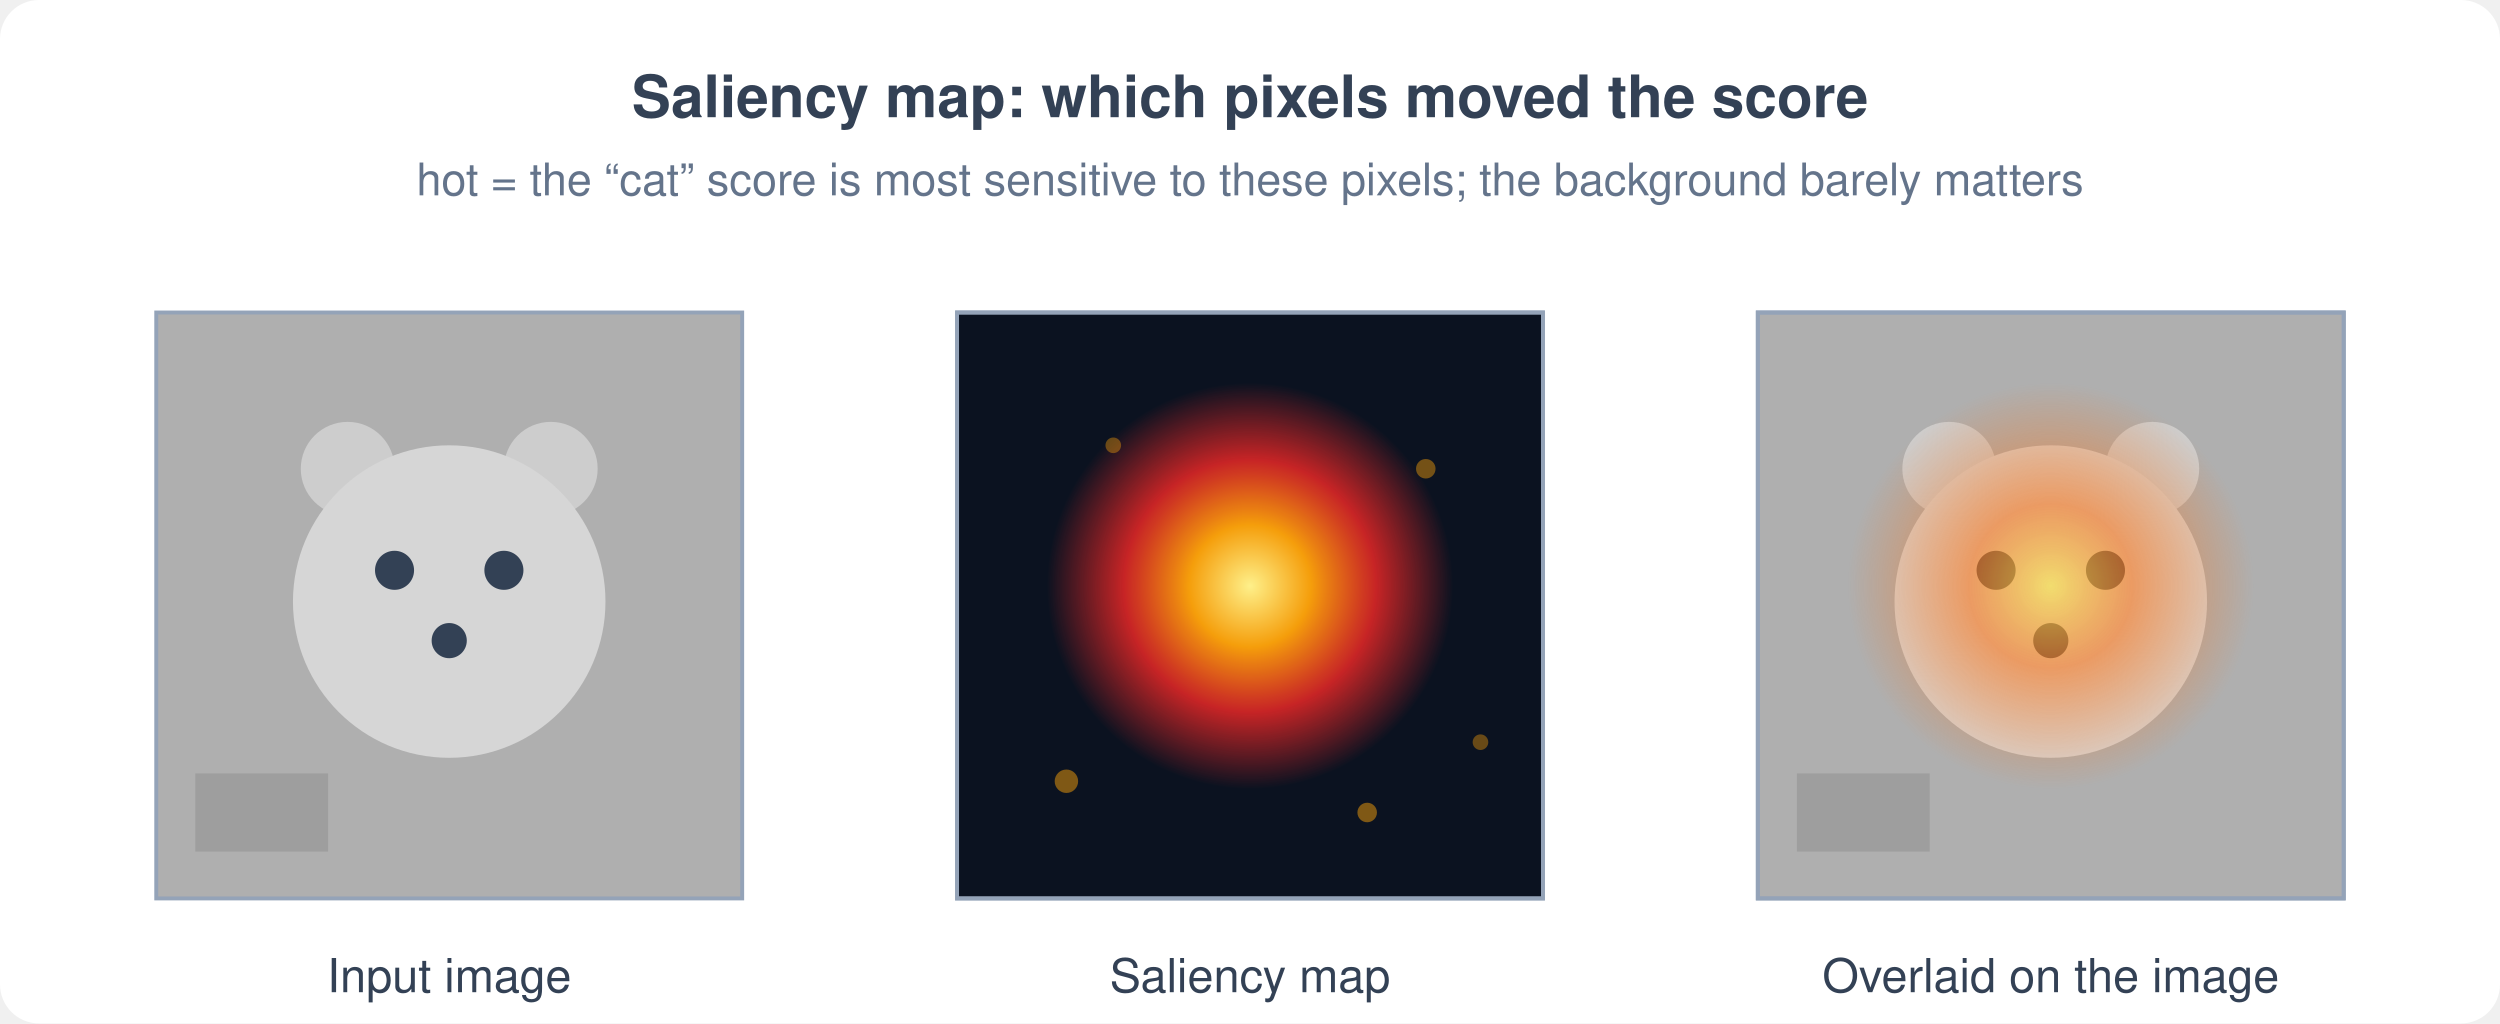
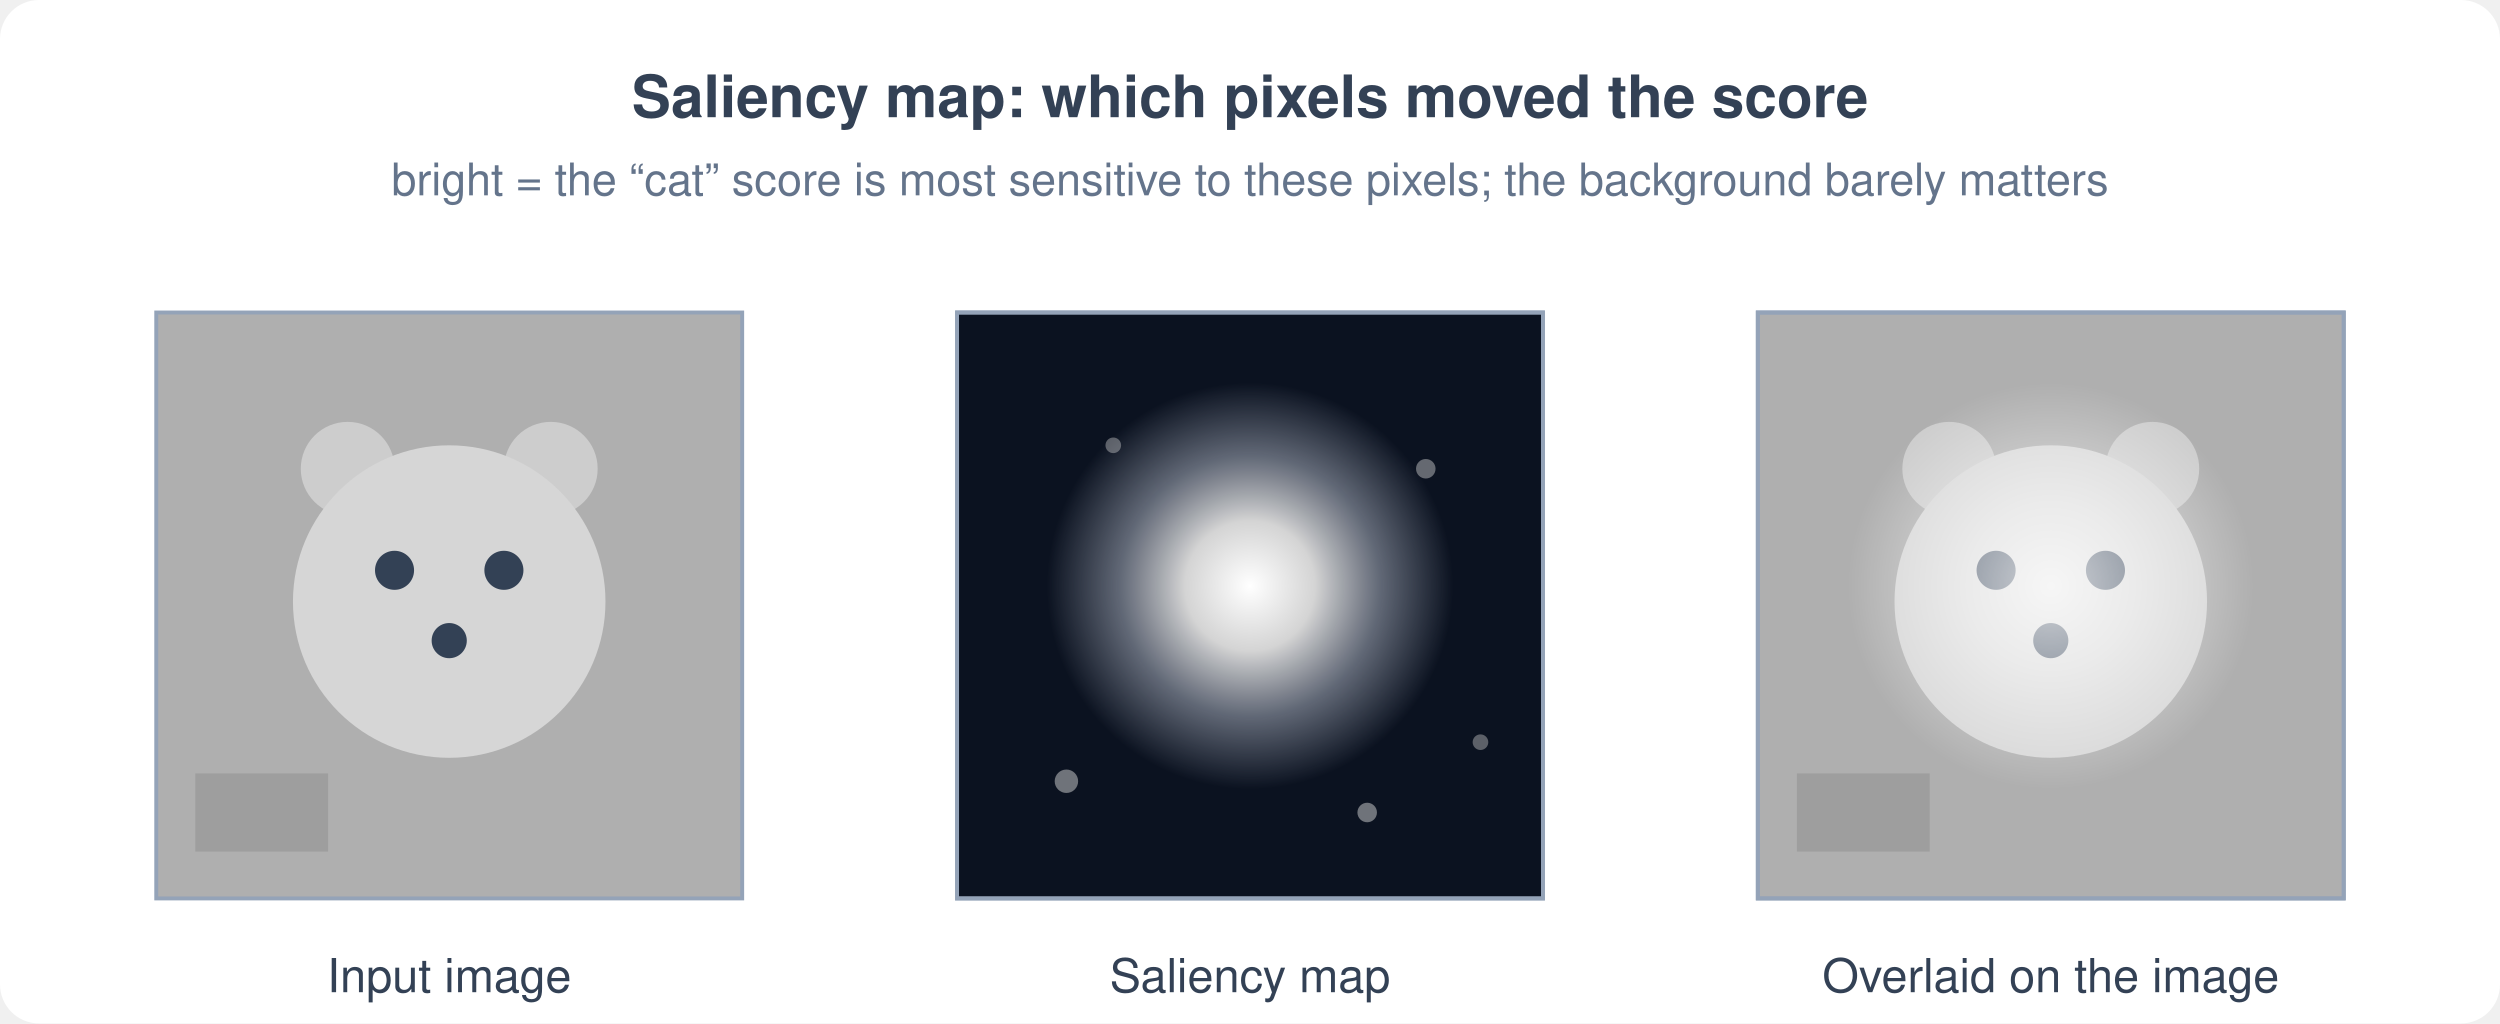
<svg xmlns="http://www.w3.org/2000/svg" viewBox="0 0 640 262" font-family="-apple-system, BlinkMacSystemFont, 'Segoe UI', Helvetica, Arial, sans-serif">
  <defs>
    <radialGradient id="hot" cx="320.0" cy="150.0" r="52" gradientUnits="userSpaceOnUse">
-       <stop offset="0%" stop-color="#fef08a" />
-       <stop offset="30%" stop-color="#f59e0b" />
-       <stop offset="62%" stop-color="#dc2626" stop-opacity="0.9" />
-       <stop offset="100%" stop-color="#dc2626" stop-opacity="0" />
+       <stop offset="0%" stop-color="#ffffff" />
+       <stop offset="32%" stop-color="#d4d4d4" />
+       <stop offset="64%" stop-color="#6b7280" stop-opacity="0.9" />
+       <stop offset="100%" stop-color="#6b7280" stop-opacity="0" />
    </radialGradient>
    <radialGradient id="hotov" cx="525.0" cy="150.0" r="52" gradientUnits="userSpaceOnUse">
-       <stop offset="0%" stop-color="#fde047" stop-opacity="0.72" />
-       <stop offset="40%" stop-color="#f97316" stop-opacity="0.6" />
-       <stop offset="100%" stop-color="#f97316" stop-opacity="0" />
+       <stop offset="0%" stop-color="#ffffff" stop-opacity="0.78" />
+       <stop offset="42%" stop-color="#ffffff" stop-opacity="0.5" />
+       <stop offset="100%" stop-color="#ffffff" stop-opacity="0" />
    </radialGradient>
  </defs>
  <rect x="0" y="0" width="640" height="262" rx="10" fill="#ffffff" />
  <text x="320.0" y="30" text-anchor="middle" font-size="15" fill="#334155" font-weight="600">Saliency map: which pixels moved the score</text>
-   <text x="320.0" y="50" text-anchor="middle" font-size="11.5" fill="#64748b">hot = the “cat” score is most sensitive to these pixels; the background barely matters</text>
+   <text x="320.0" y="50" text-anchor="middle" font-size="11.5" fill="#64748b">bright = the “cat” score is most sensitive to these pixels; the background barely matters</text>
  <rect x="40.0" y="80" width="150" height="150" fill="rgb(175,175,175)" stroke="#94a3b8" stroke-width="1" />
  <rect x="50.0" y="198.0" width="34" height="20" fill="rgb(158,158,158)" />
  <circle cx="89.0" cy="120.0" r="12" fill="rgb(205,205,205)" />
  <circle cx="141.0" cy="120.0" r="12" fill="rgb(205,205,205)" />
  <circle cx="115.0" cy="154.0" r="40" fill="rgb(214,214,214)" />
  <circle cx="101.0" cy="146.0" r="5" fill="#334155" />
  <circle cx="129.0" cy="146.0" r="5" fill="#334155" />
  <circle cx="115.0" cy="164.0" r="4.5" fill="#334155" />
  <text x="115.0" y="254" text-anchor="middle" font-size="12" fill="#334155">Input image</text>
  <rect x="245.0" y="80" width="150" height="150" fill="#0b1220" stroke="#94a3b8" stroke-width="1" />
  <rect x="245.0" y="80" width="150" height="150" fill="url(#hot)" />
-   <circle cx="273.0" cy="200.0" r="3" fill="#f59e0b" fill-opacity="0.5" />
-   <circle cx="365.0" cy="120.0" r="2.5" fill="#f59e0b" fill-opacity="0.45" />
-   <circle cx="379.0" cy="190.0" r="2" fill="#f59e0b" fill-opacity="0.4" />
-   <circle cx="285.0" cy="114.0" r="2" fill="#f59e0b" fill-opacity="0.4" />
-   <circle cx="350.0" cy="208.0" r="2.5" fill="#f59e0b" fill-opacity="0.5" />
+   <circle cx="273.0" cy="200.0" r="3" fill="#d4d4d4" fill-opacity="0.5" />
+   <circle cx="365.0" cy="120.0" r="2.5" fill="#d4d4d4" fill-opacity="0.45" />
+   <circle cx="379.0" cy="190.0" r="2" fill="#d4d4d4" fill-opacity="0.4" />
+   <circle cx="285.0" cy="114.0" r="2" fill="#d4d4d4" fill-opacity="0.4" />
+   <circle cx="350.0" cy="208.0" r="2.5" fill="#d4d4d4" fill-opacity="0.5" />
  <rect x="245.0" y="80" width="150" height="150" fill="none" stroke="#94a3b8" stroke-width="1" />
  <text x="320.0" y="254" text-anchor="middle" font-size="12" fill="#334155">Saliency map</text>
  <rect x="450.0" y="80" width="150" height="150" fill="rgb(175,175,175)" stroke="#94a3b8" stroke-width="1" />
  <rect x="460.0" y="198.0" width="34" height="20" fill="rgb(158,158,158)" />
  <circle cx="499.0" cy="120.0" r="12" fill="rgb(205,205,205)" />
  <circle cx="551.0" cy="120.0" r="12" fill="rgb(205,205,205)" />
  <circle cx="525.0" cy="154.0" r="40" fill="rgb(214,214,214)" />
  <circle cx="511.0" cy="146.0" r="5" fill="#334155" />
  <circle cx="539.0" cy="146.0" r="5" fill="#334155" />
  <circle cx="525.0" cy="164.0" r="4.5" fill="#334155" />
  <rect x="450.0" y="80" width="150" height="150" fill="url(#hotov)" />
  <rect x="450.0" y="80" width="150" height="150" fill="none" stroke="#94a3b8" stroke-width="1" />
  <text x="525.0" y="254" text-anchor="middle" font-size="12" fill="#334155">Overlaid on the image</text>
</svg>
